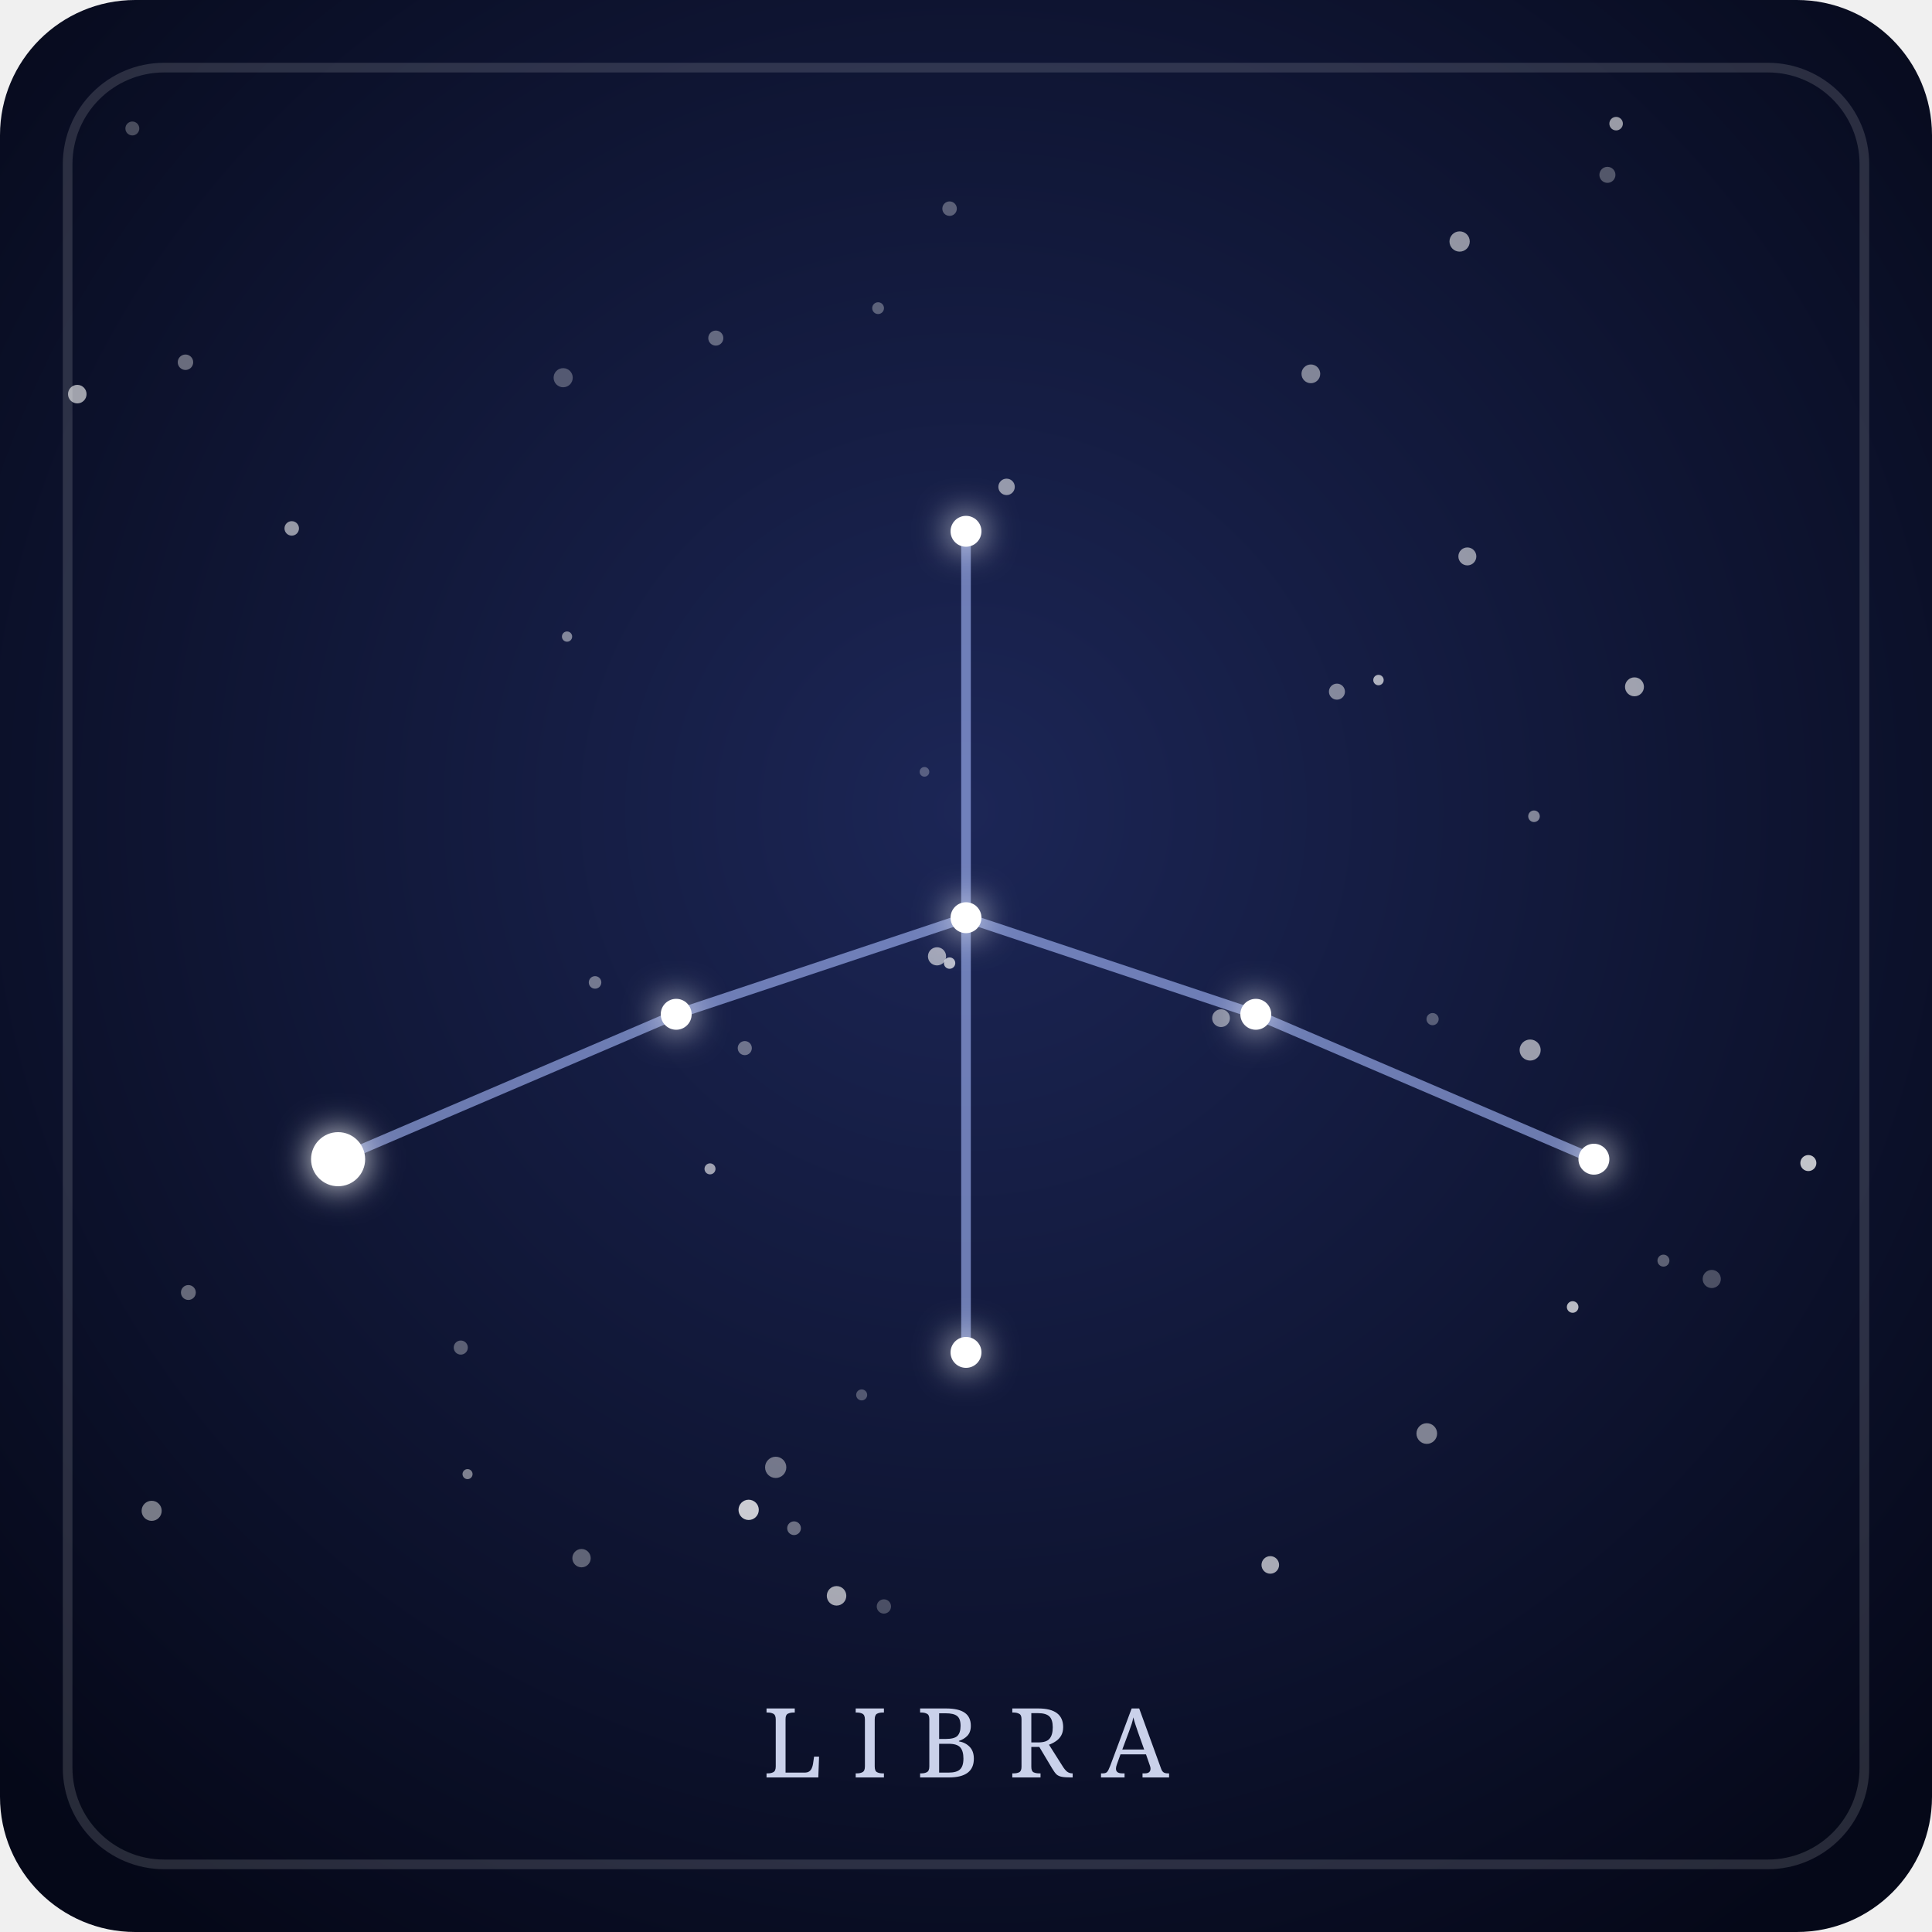
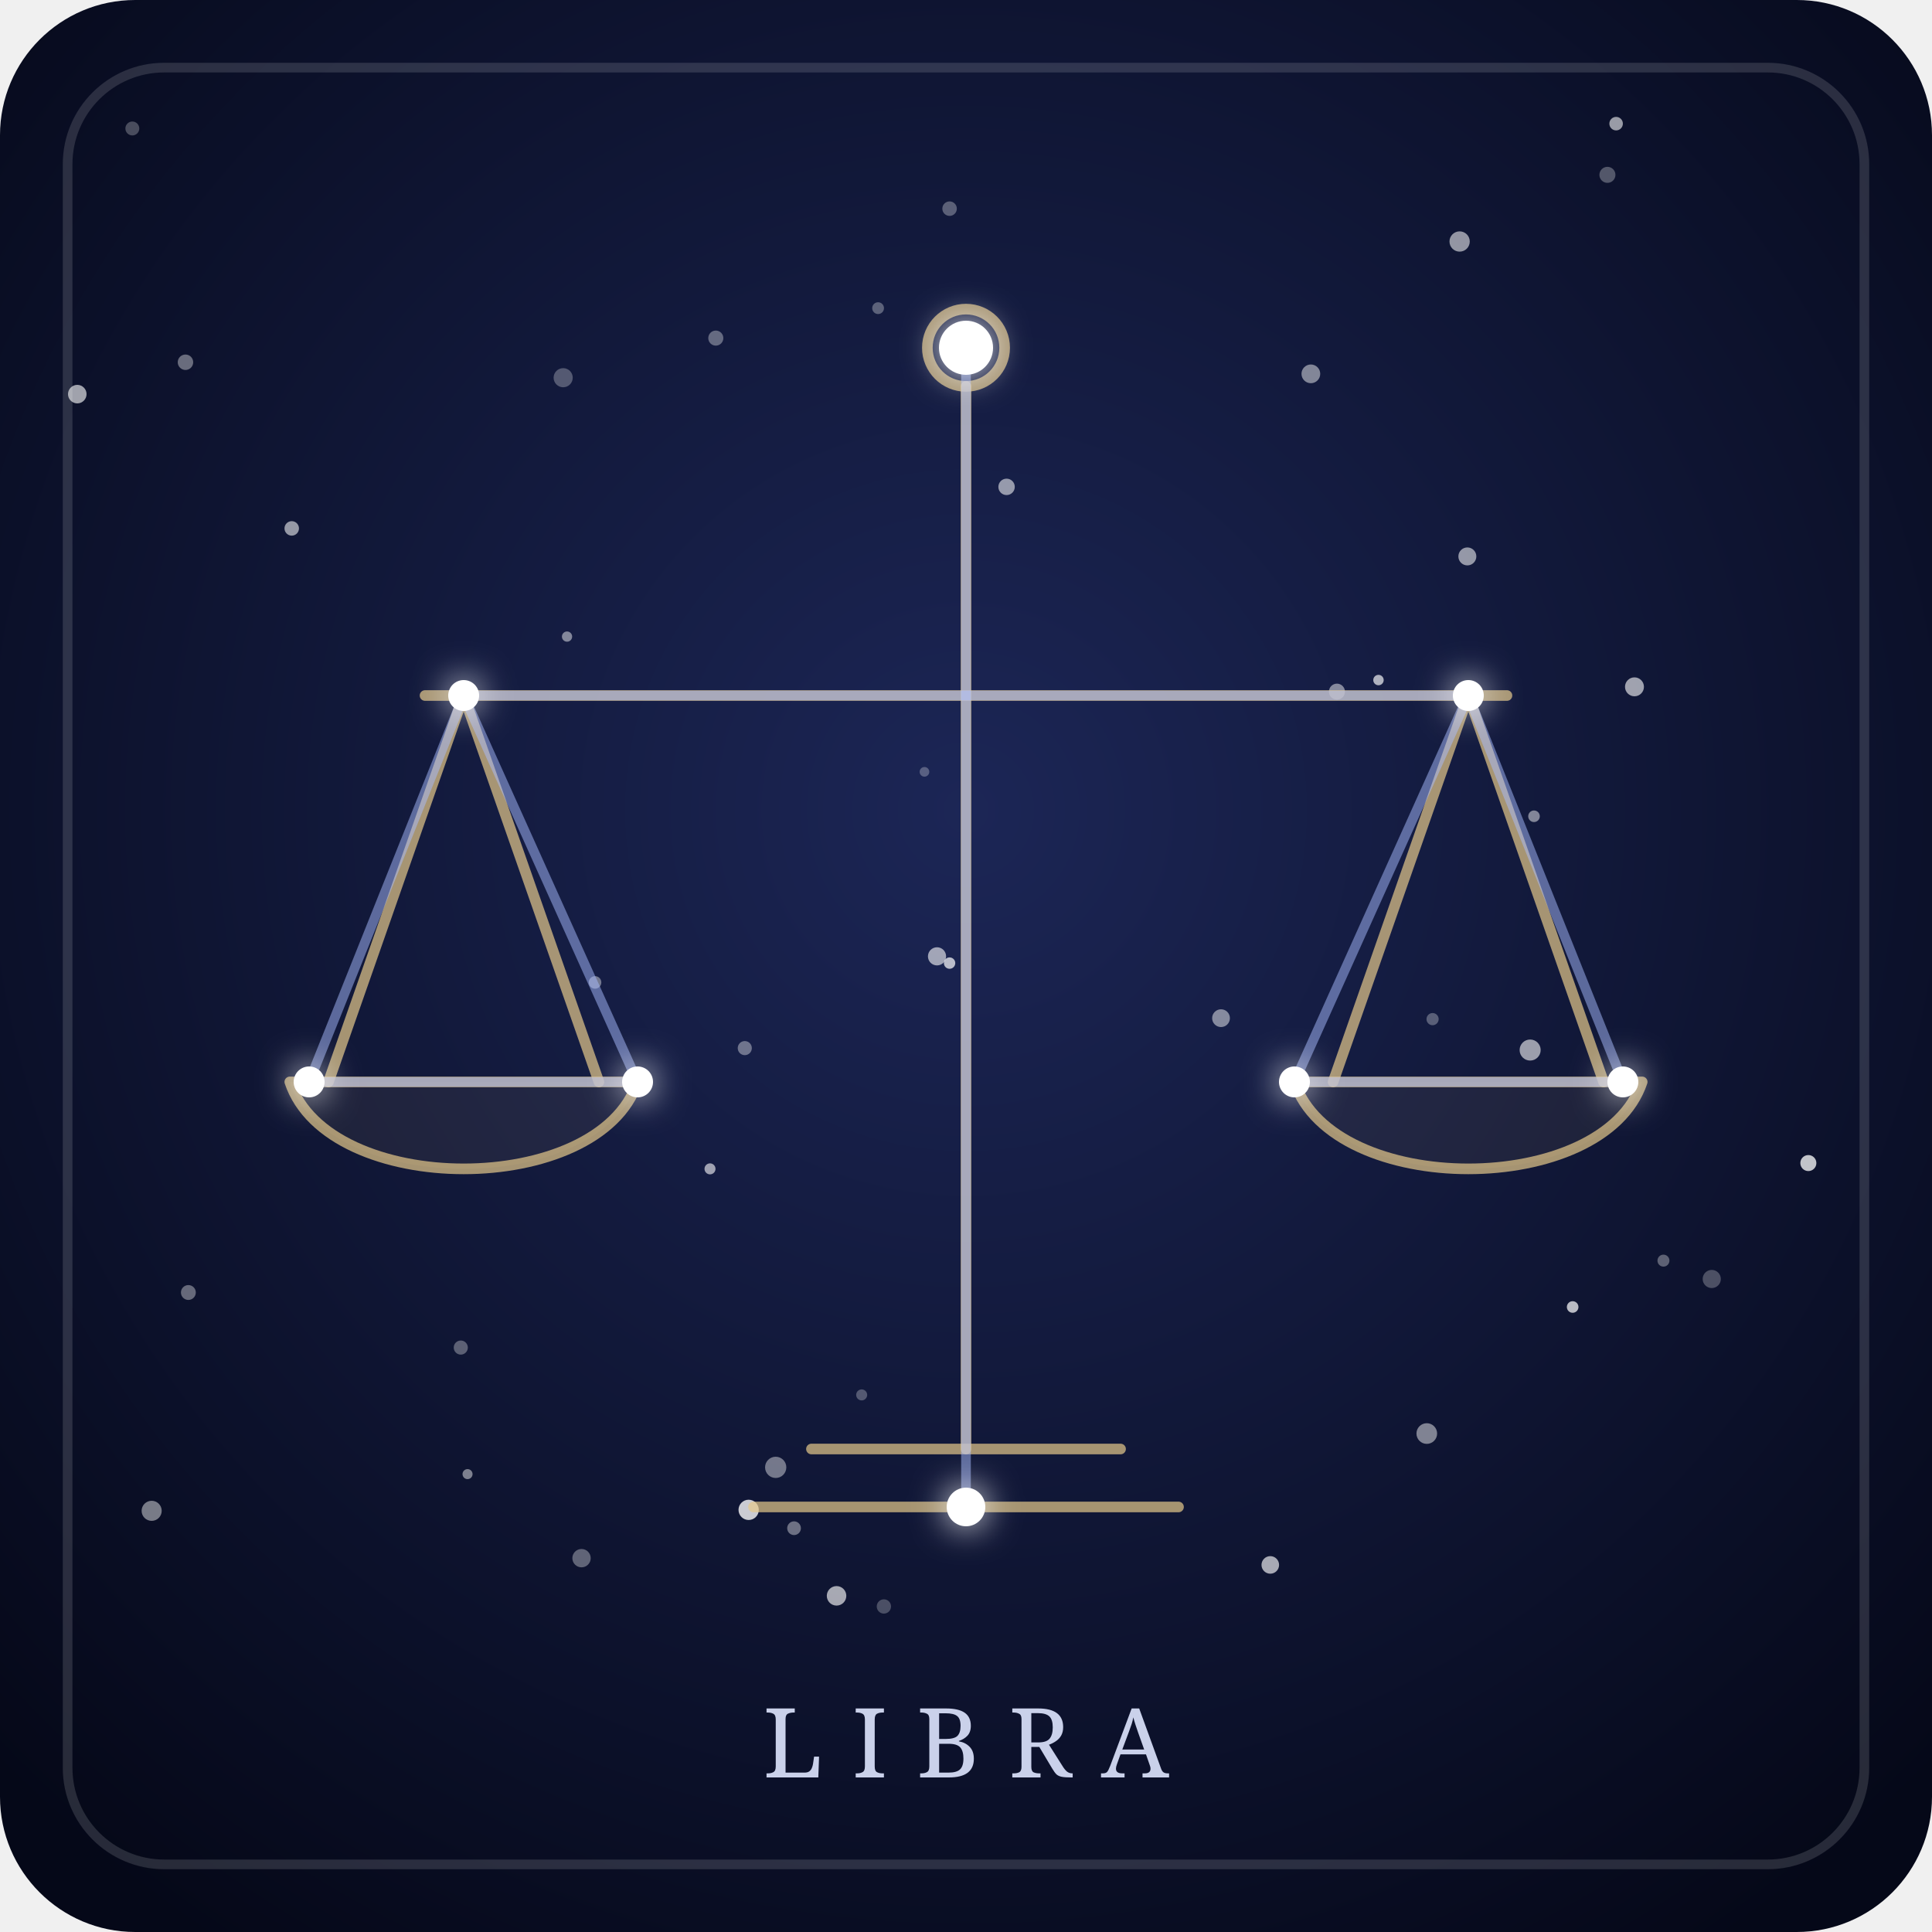
<svg xmlns="http://www.w3.org/2000/svg" viewBox="0 0 200 200" role="img" aria-labelledby="t-libra d-libra">
  <defs>
    <radialGradient id="fondo-libra" cx="50%" cy="42%" r="70%">
      <stop offset="0" stop-color="#1c2656" />
      <stop offset="1" stop-color="#050818" />
    </radialGradient>
    <filter id="brillo-libra" x="-300%" y="-300%" width="700%" height="700%">
      <feGaussianBlur stdDeviation="1.8" result="halo" />
      <feMerge>
        <feMergeNode in="halo" />
        <feMergeNode in="SourceGraphic" />
      </feMerge>
    </filter>
  </defs>
  <rect width="200" height="200" rx="14" fill="url(#fondo-libra)" />
  <rect x="7" y="7" width="186" height="186" rx="10" fill="none" stroke="#ffffff" stroke-opacity="0.14" />
  <g fill="#ffffff">
    <circle cx="47.7" cy="139.5" r="0.73" fill-opacity="0.32" />
    <circle cx="80.3" cy="151.9" r="1.10" fill-opacity="0.42" />
    <circle cx="142.7" cy="70.4" r="0.54" fill-opacity="0.66" />
    <circle cx="86.6" cy="165.2" r="1.01" fill-opacity="0.63" />
    <circle cx="166.4" cy="18.1" r="0.83" fill-opacity="0.29" />
    <circle cx="77.5" cy="156.3" r="1.05" fill-opacity="0.78" />
    <circle cx="148.3" cy="105.5" r="0.63" fill-opacity="0.30" />
    <circle cx="98.3" cy="99.7" r="0.59" fill-opacity="0.70" />
    <circle cx="177.2" cy="132.4" r="0.94" fill-opacity="0.26" />
    <circle cx="89.2" cy="144.4" r="0.57" fill-opacity="0.28" />
    <circle cx="147.7" cy="148.4" r="1.07" fill-opacity="0.47" />
    <circle cx="131.5" cy="162.0" r="0.91" fill-opacity="0.64" />
    <circle cx="158.4" cy="108.7" r="1.09" fill-opacity="0.58" />
    <circle cx="48.4" cy="152.6" r="0.52" fill-opacity="0.46" />
    <circle cx="138.4" cy="71.6" r="0.83" fill-opacity="0.48" />
    <circle cx="19.2" cy="37.5" r="0.80" fill-opacity="0.38" />
    <circle cx="126.4" cy="105.4" r="0.92" fill-opacity="0.48" />
    <circle cx="151.9" cy="57.6" r="0.93" fill-opacity="0.55" />
    <circle cx="61.6" cy="101.7" r="0.65" fill-opacity="0.41" />
    <circle cx="135.7" cy="38.7" r="0.97" fill-opacity="0.47" />
    <circle cx="77.1" cy="108.5" r="0.73" fill-opacity="0.38" />
    <circle cx="98.3" cy="21.6" r="0.75" fill-opacity="0.31" />
    <circle cx="169.2" cy="71.1" r="0.98" fill-opacity="0.60" />
    <circle cx="8.0" cy="40.8" r="0.96" fill-opacity="0.61" />
    <circle cx="60.2" cy="161.3" r="0.95" fill-opacity="0.34" />
    <circle cx="91.5" cy="166.3" r="0.74" fill-opacity="0.25" />
    <circle cx="95.7" cy="79.9" r="0.50" fill-opacity="0.27" />
    <circle cx="30.2" cy="54.7" r="0.75" fill-opacity="0.56" />
    <circle cx="187.2" cy="120.4" r="0.83" fill-opacity="0.75" />
    <circle cx="104.2" cy="50.4" r="0.85" fill-opacity="0.55" />
    <circle cx="151.1" cy="25.0" r="1.05" fill-opacity="0.55" />
    <circle cx="90.9" cy="31.9" r="0.61" fill-opacity="0.31" />
    <circle cx="97.0" cy="99.0" r="0.94" fill-opacity="0.59" />
    <circle cx="74.1" cy="35.0" r="0.78" fill-opacity="0.35" />
    <circle cx="58.3" cy="39.1" r="0.99" fill-opacity="0.28" />
    <circle cx="73.5" cy="121.0" r="0.57" fill-opacity="0.59" />
    <circle cx="82.2" cy="158.2" r="0.71" fill-opacity="0.39" />
    <circle cx="58.7" cy="65.9" r="0.53" fill-opacity="0.47" />
    <circle cx="19.5" cy="133.8" r="0.77" fill-opacity="0.37" />
    <circle cx="162.8" cy="135.3" r="0.60" fill-opacity="0.71" />
    <circle cx="158.8" cy="84.5" r="0.60" fill-opacity="0.47" />
    <circle cx="172.2" cy="130.5" r="0.62" fill-opacity="0.33" />
    <circle cx="15.7" cy="156.4" r="1.04" fill-opacity="0.45" />
    <circle cx="13.7" cy="13.3" r="0.72" fill-opacity="0.26" />
    <circle cx="167.3" cy="12.8" r="0.70" fill-opacity="0.58" />
  </g>
-   <g stroke="#a9bcff" stroke-width="1" stroke-opacity="0.6" stroke-linecap="round">
-     <line x1="35" y1="120" x2="70" y2="105" />
-     <line x1="70" y1="105" x2="100" y2="95" />
-     <line x1="100" y1="95" x2="130" y2="105" />
-     <line x1="130" y1="105" x2="165" y2="120" />
-     <line x1="100" y1="95" x2="100" y2="140" />
-     <line x1="100" y1="95" x2="100" y2="55" />
+   <g fill="none" stroke="#e6c98b" stroke-opacity="0.7" stroke-width="1.1" stroke-linecap="round" stroke-linejoin="round">
+     <path d="M100 40 L100 150" />
+     <path d="M78 156 L122 156 M84 150 L116 150" />
+     <path d="M44 72 L156 72" />
+     <path d="M96 36 a4 4 0 1 0 8 0 a4 4 0 1 0 -8 0" />
+     <path d="M48 72 L34 112 M48 72 L62 112" />
+     <path d="M30 112 L66 112 C62 124 34 124 30 112 Z" fill="#e6c98b" fill-opacity="0.07" />
+     <path d="M152 72 L138 112 M152 72 L166 112" />
+     <path d="M134 112 L170 112 C166 124 138 124 134 112 Z" fill="#e6c98b" fill-opacity="0.07" />
+   </g>
+   <g stroke="#a9bcff" stroke-width="1" stroke-opacity="0.5" stroke-linecap="round">
+     <line x1="48" y1="72" x2="152" y2="72" />
+     <line x1="100" y1="36" x2="100" y2="156" />
+     <line x1="48" y1="72" x2="32" y2="112" />
+     <line x1="48" y1="72" x2="66" y2="112" />
+     <line x1="152" y1="72" x2="134" y2="112" />
+     <line x1="152" y1="72" x2="168" y2="112" />
+     <line x1="32" y1="112" x2="66" y2="112" />
+     <line x1="134" y1="112" x2="168" y2="112" />
  </g>
  <g fill="#ffffff" filter="url(#brillo-libra)">
-     <circle cx="35" cy="120" r="2.8" />
-     <circle cx="70" cy="105" r="1.6" />
-     <circle cx="100" cy="95" r="1.6" />
-     <circle cx="130" cy="105" r="1.6" />
-     <circle cx="165" cy="120" r="1.6" />
-     <circle cx="100" cy="140" r="1.6" />
-     <circle cx="100" cy="55" r="1.6" />
+     <circle cx="100" cy="36" r="2.8" />
+     <circle cx="48" cy="72" r="1.6" />
+     <circle cx="152" cy="72" r="1.6" />
+     <circle cx="32" cy="112" r="1.6" />
+     <circle cx="66" cy="112" r="1.6" />
+     <circle cx="134" cy="112" r="1.6" />
+     <circle cx="168" cy="112" r="1.6" />
+     <circle cx="100" cy="156" r="2.0" />
  </g>
  <text x="100" y="184" text-anchor="middle" font-family="Georgia, serif" font-size="10" letter-spacing="3" fill="#dfe6ff" fill-opacity="0.9">LIBRA</text>
</svg>
